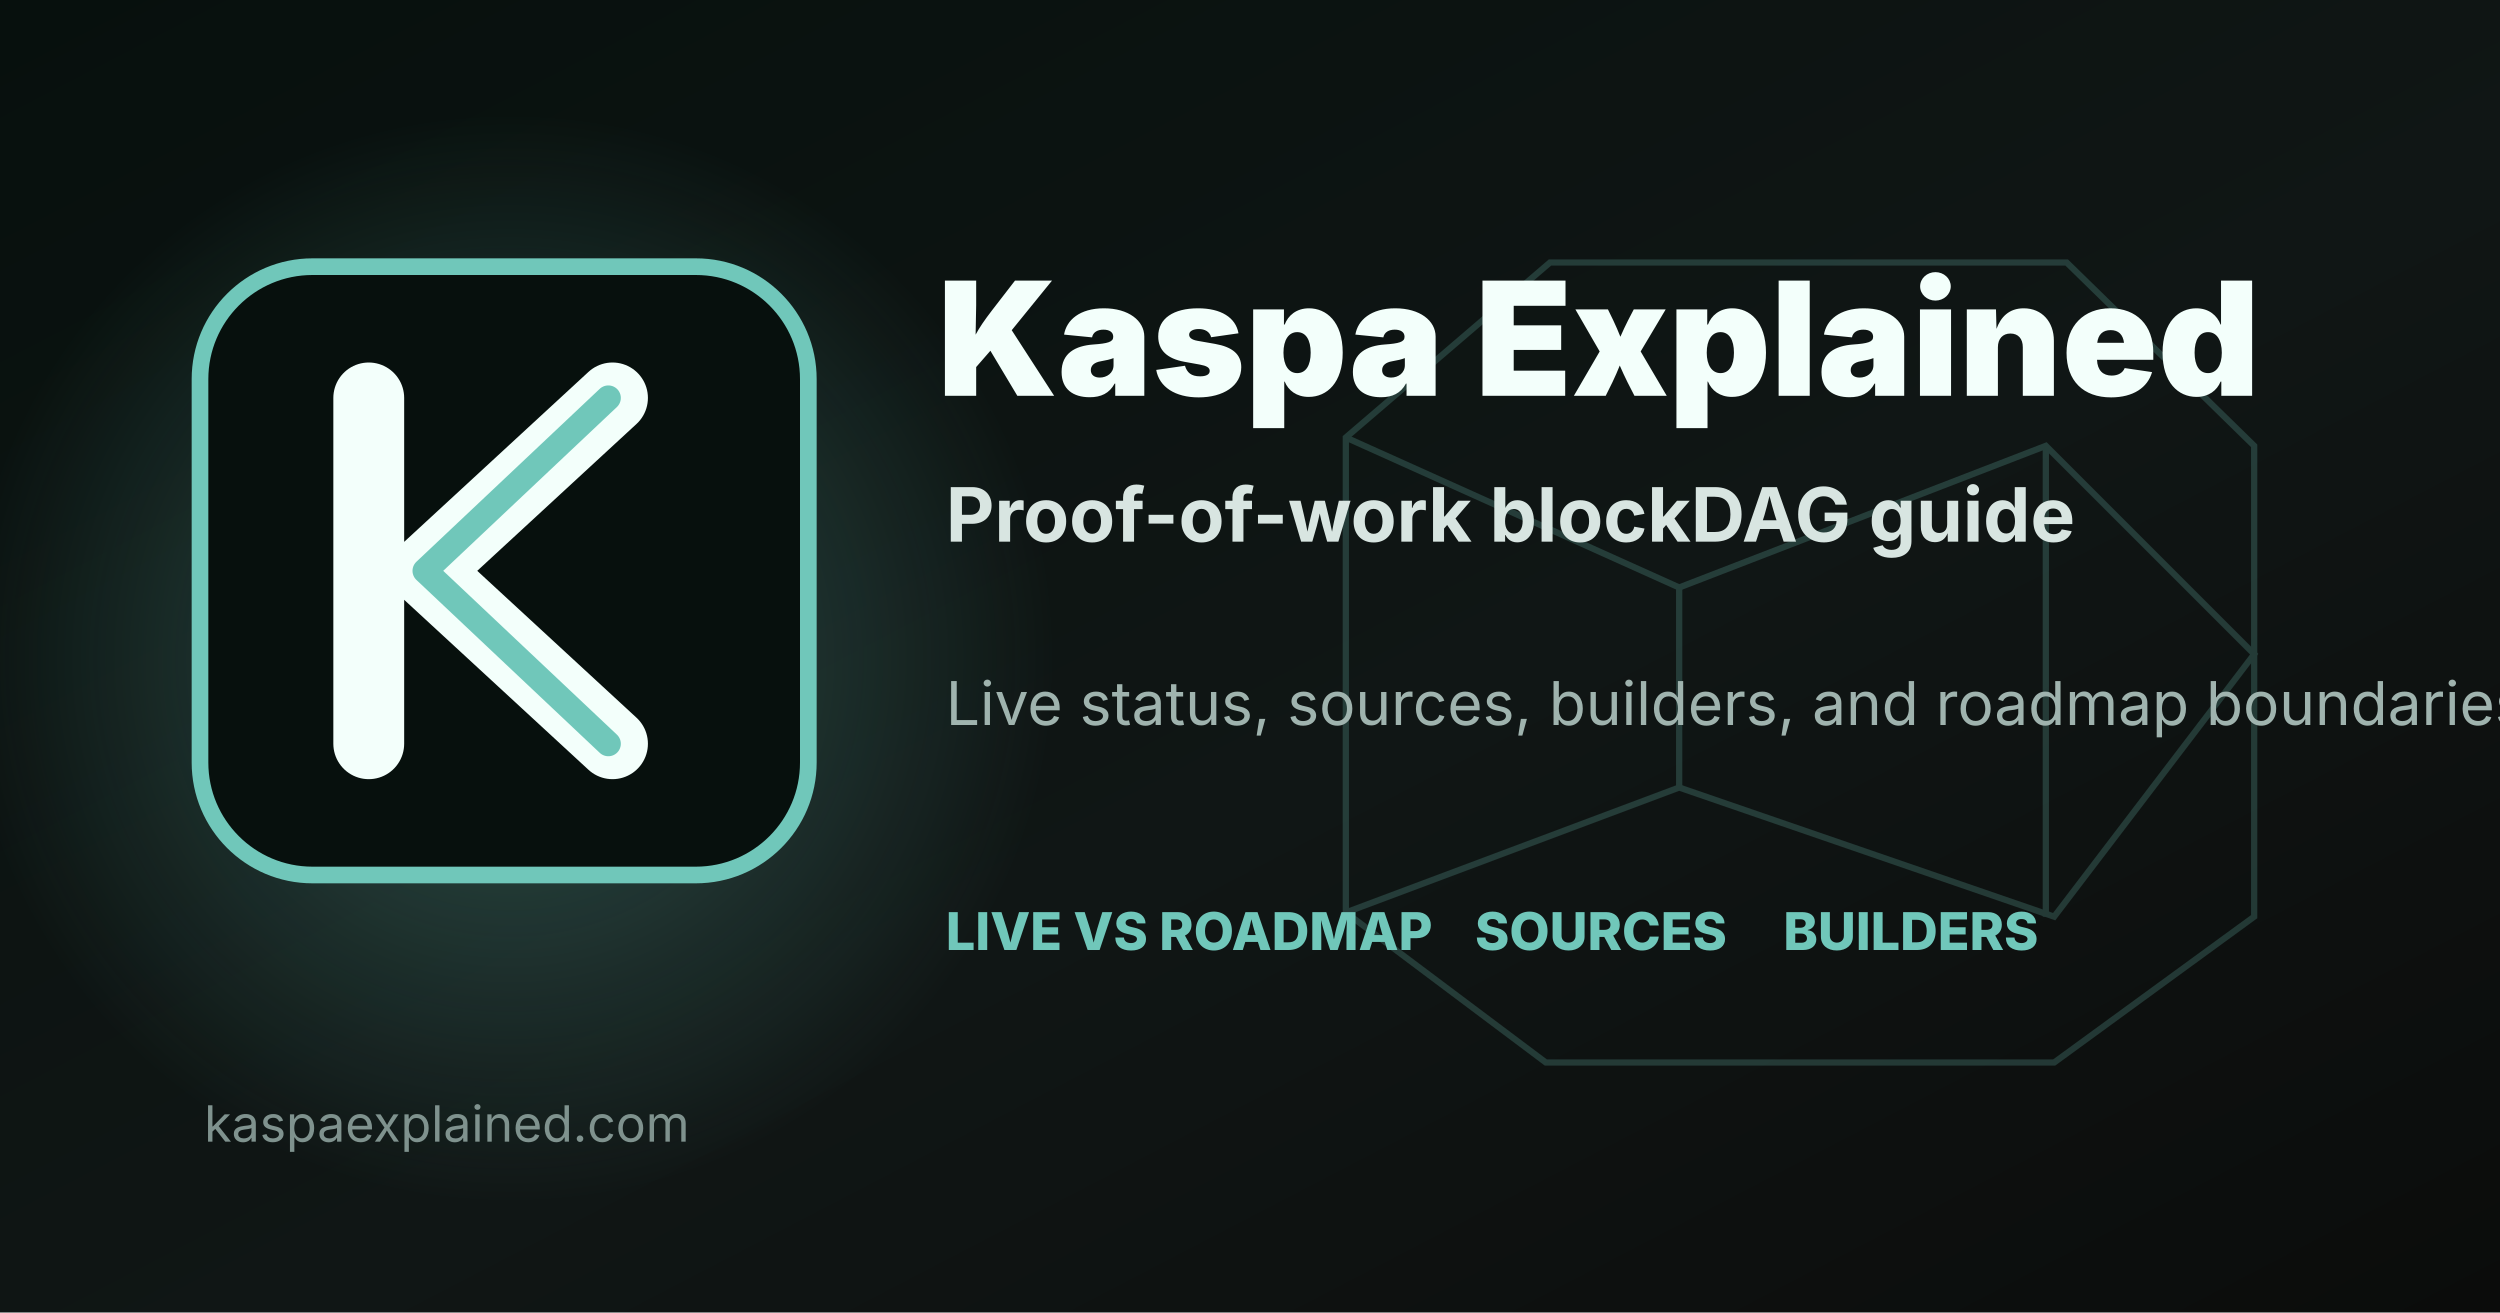
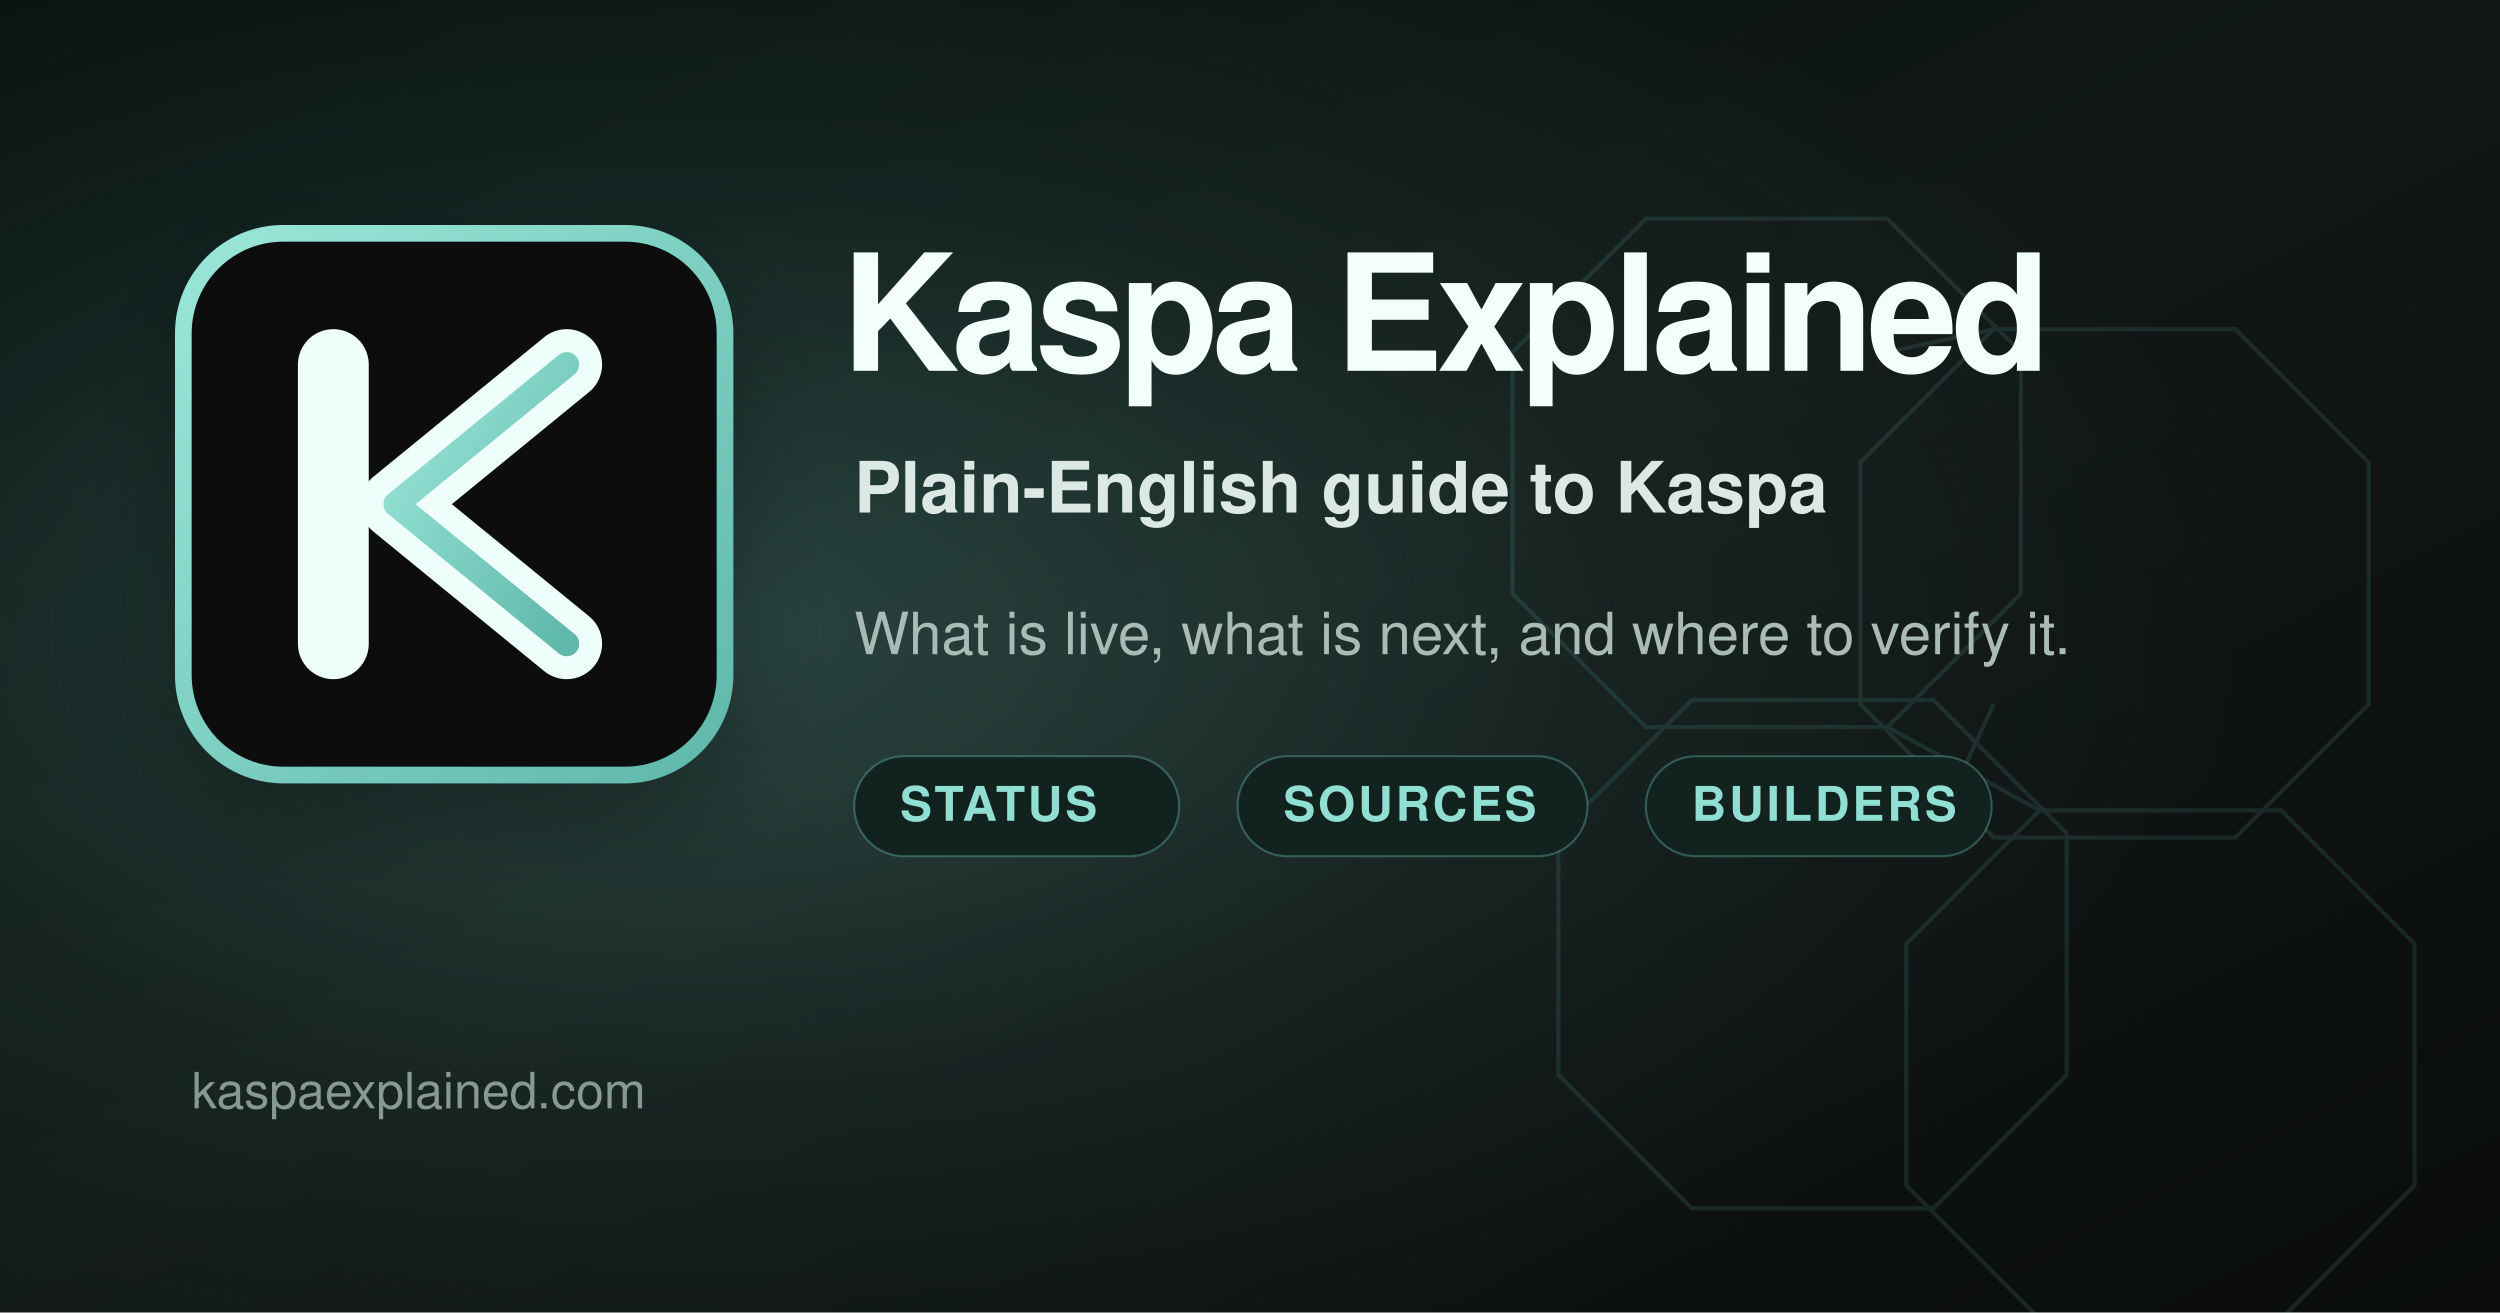
- <svg xmlns="http://www.w3.org/2000/svg" width="1200" height="630" viewBox="0 0 1200 630" role="img" aria-label="Kaspa Explained preview image">
+ <svg xmlns="http://www.w3.org/2000/svg" width="1200" height="630" viewBox="0 0 1200 630" role="img" aria-label="Kaspa Explained social preview image">
  <defs>
    <linearGradient id="bg" x1="0" y1="0" x2="1" y2="1">
-       <stop offset="0" stop-color="#07100d" />
-       <stop offset=".56" stop-color="#101615" />
-       <stop offset="1" stop-color="#0b0c0b" />
+       <stop offset="0" stop-color="#07110f" />
+       <stop offset=".48" stop-color="#111816" />
+       <stop offset="1" stop-color="#0a0d0c" />
    </linearGradient>
-     <radialGradient id="glow" cx="50%" cy="50%" r="50%">
-       <stop offset="0" stop-color="#70c7ba" stop-opacity=".34" />
-       <stop offset="1" stop-color="#70c7ba" stop-opacity="0" />
+     <radialGradient id="aura" cx="28%" cy="48%" r="62%">
+       <stop offset="0" stop-color="#7bd7c8" stop-opacity=".24" />
+       <stop offset=".58" stop-color="#7bd7c8" stop-opacity=".07" />
+       <stop offset="1" stop-color="#7bd7c8" stop-opacity="0" />
    </radialGradient>
+     <linearGradient id="mark" x1="0" y1="0" x2="1" y2="1">
+       <stop offset="0" stop-color="#9be7da" />
+       <stop offset="1" stop-color="#5fb8aa" />
+     </linearGradient>
+     <filter id="softShadow" x="-20%" y="-20%" width="140%" height="140%">
+       <feDropShadow dx="0" dy="18" stdDeviation="22" flood-color="#000000" flood-opacity=".28" />
+     </filter>
  </defs>
  <rect width="1200" height="630" fill="url(#bg)" />
-   <circle cx="245" cy="316" r="260" fill="url(#glow)" />
-   <g opacity=".22" fill="none" stroke="#70c7ba" stroke-width="3">
-     <path d="M744 126h248l90 88v226l-96 70H742l-96-72V210z" />
-     <path d="M646 210l160 72 176-68 100 100-96 126-180-62-160 60" />
-     <path d="M806 282v96M982 214v226" />
+   <rect width="1200" height="630" fill="url(#aura)" />
+   <g opacity=".12" stroke="#7bd7c8" stroke-width="2" fill="none">
+     <path d="M790 105h116l64 64v116l-64 64H790l-64-64V169z" />
+     <path d="M957 158h116l64 64v116l-64 64H957l-64-64V222z" />
+     <path d="M812 336h116l64 64v116l-64 64H812l-64-64V400z" />
+     <path d="M979 389h116l64 64v116l-64 64H979l-64-64V453z" />
+     <path d="M906 169l51-11M906 349l73 40M928 400l29-62" />
  </g>
-   <g>
-     <rect x="96" y="128" width="292" height="292" rx="54" fill="#07100d" stroke="#70c7ba" stroke-width="8" />
-     <path d="M177 191v166M294 191 204 274l90 83" fill="none" stroke="#f3fffb" stroke-width="34" stroke-linecap="round" stroke-linejoin="round" />
-     <path d="M292 191 204 274l88 83" fill="none" stroke="#70c7ba" stroke-width="12" stroke-linecap="round" stroke-linejoin="round" />
+   <g filter="url(#softShadow)">
+     <rect x="88" y="112" width="260" height="260" rx="48" fill="#07110f" stroke="url(#mark)" stroke-width="8" />
+     <path d="M160 175v134" fill="none" stroke="#effffb" stroke-width="34" stroke-linecap="round" />
+     <path d="M272 175 190 242l82 67" fill="none" stroke="#effffb" stroke-width="34" stroke-linecap="round" stroke-linejoin="round" />
+     <path d="M272 175 190 242l82 67" fill="none" stroke="url(#mark)" stroke-width="12" stroke-linecap="round" stroke-linejoin="round" />
  </g>
-   <text x="450" y="190" fill="#f3fffb" font-family="Inter, Arial, sans-serif" font-size="76" font-weight="850">Kaspa Explained</text>
-   <text x="454" y="260" fill="#d8e5e1" font-family="Inter, Arial, sans-serif" font-size="36" font-weight="650">Proof-of-work blockDAG guide</text>
-   <text x="454" y="348" fill="#9fb3ae" font-family="Inter, Arial, sans-serif" font-size="29">Live status, sources, builders, and roadmap boundaries.</text>
-   <g fill="#70c7ba" font-family="Inter, Arial, sans-serif" font-size="25" font-weight="800">
-     <text x="454" y="456">LIVE VS ROADMAP</text>
-     <text x="708" y="456">SOURCES</text>
-     <text x="856" y="456">BUILDERS</text>
+   <g font-family="Aptos, Segoe UI, Helvetica, Arial, sans-serif">
+     <text x="404" y="178" fill="#f3fffb" font-size="78" font-weight="850" letter-spacing="-.04em">Kaspa Explained</text>
+     <text x="410" y="246" fill="#dbe8e4" font-size="34" font-weight="650">Plain-English guide to Kaspa</text>
+     <text x="410" y="314" fill="#aabbb6" font-size="28">What is live, what is next, and where to verify it.</text>
+     <g transform="translate(410 394)" font-size="23" font-weight="800" letter-spacing=".06em">
+       <rect x="0" y="-31" width="156" height="48" rx="24" fill="#12231f" stroke="#7bd7c8" stroke-opacity=".32" />
+       <text x="22" y="0" fill="#91dfd2">STATUS</text>
+       <rect x="184" y="-31" width="168" height="48" rx="24" fill="#12231f" stroke="#7bd7c8" stroke-opacity=".32" />
+       <text x="206" y="0" fill="#91dfd2">SOURCES</text>
+       <rect x="380" y="-31" width="166" height="48" rx="24" fill="#12231f" stroke="#7bd7c8" stroke-opacity=".32" />
+       <text x="402" y="0" fill="#91dfd2">BUILDERS</text>
+     </g>
+     <text x="92" y="532" fill="#879995" font-size="24">kaspaexplained.com</text>
  </g>
-   <text x="98" y="548" fill="#7f928e" font-family="Inter, Arial, sans-serif" font-size="24">kaspaexplained.com</text>
</svg>
